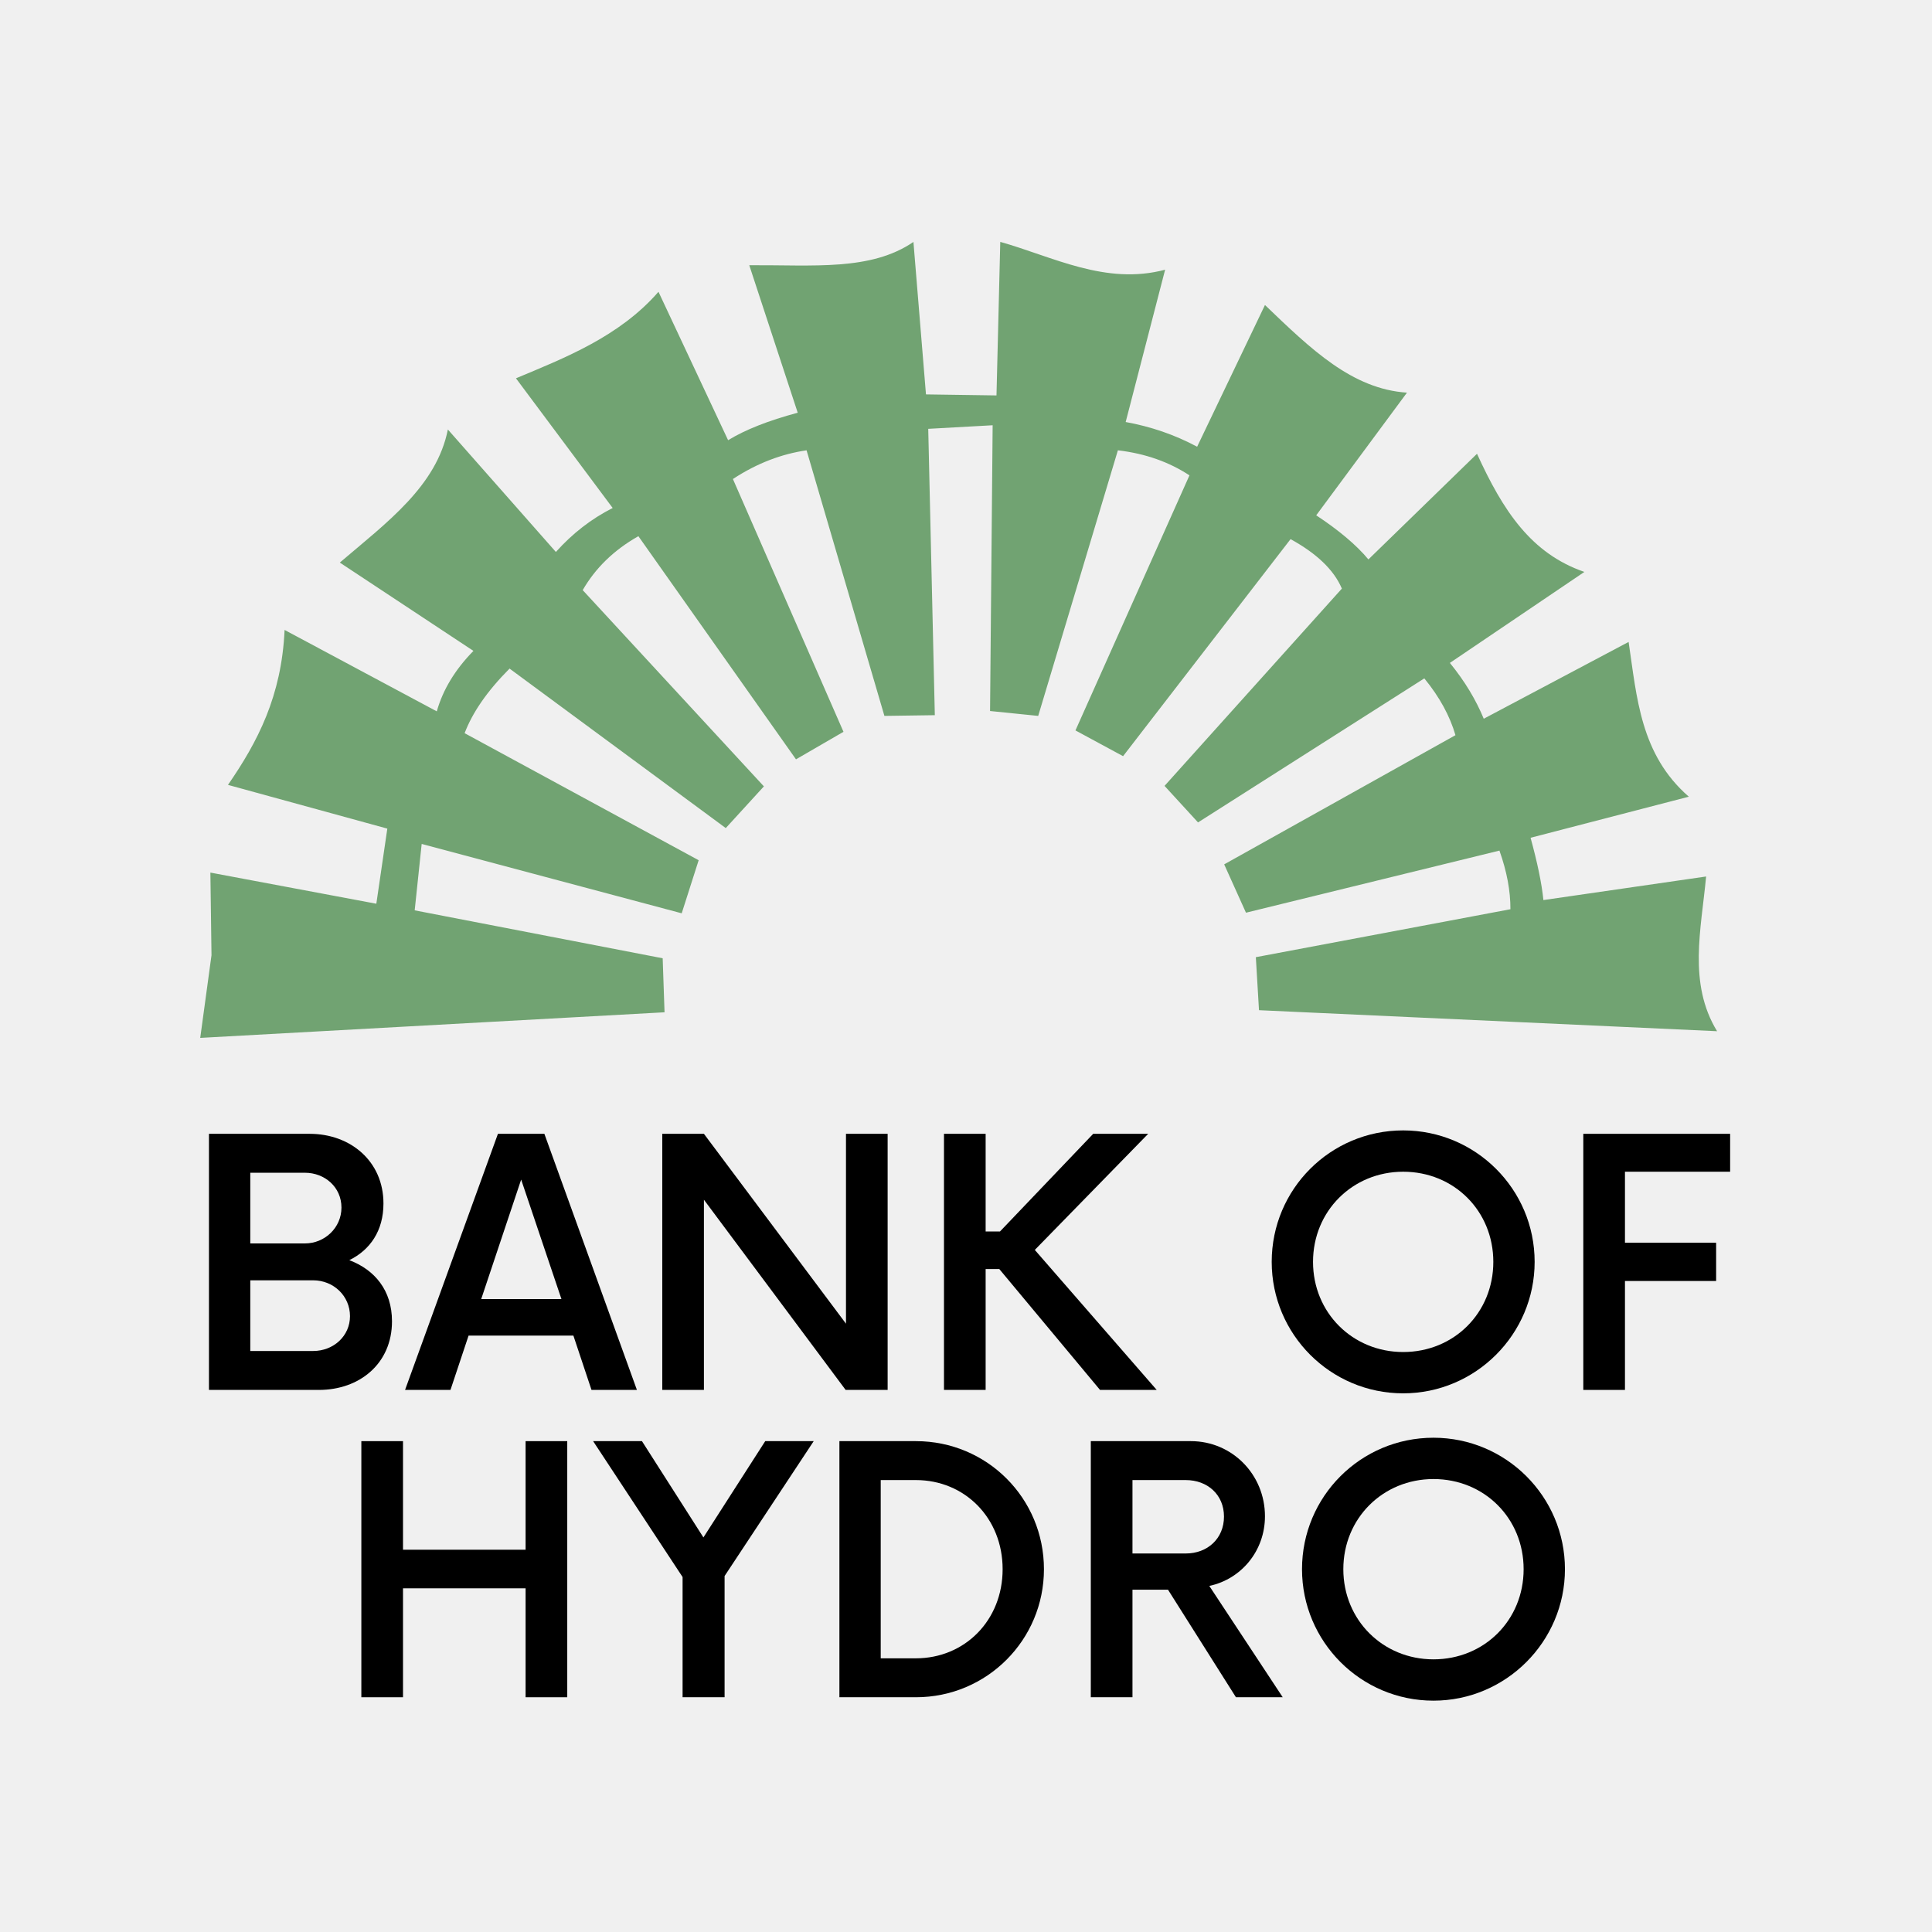
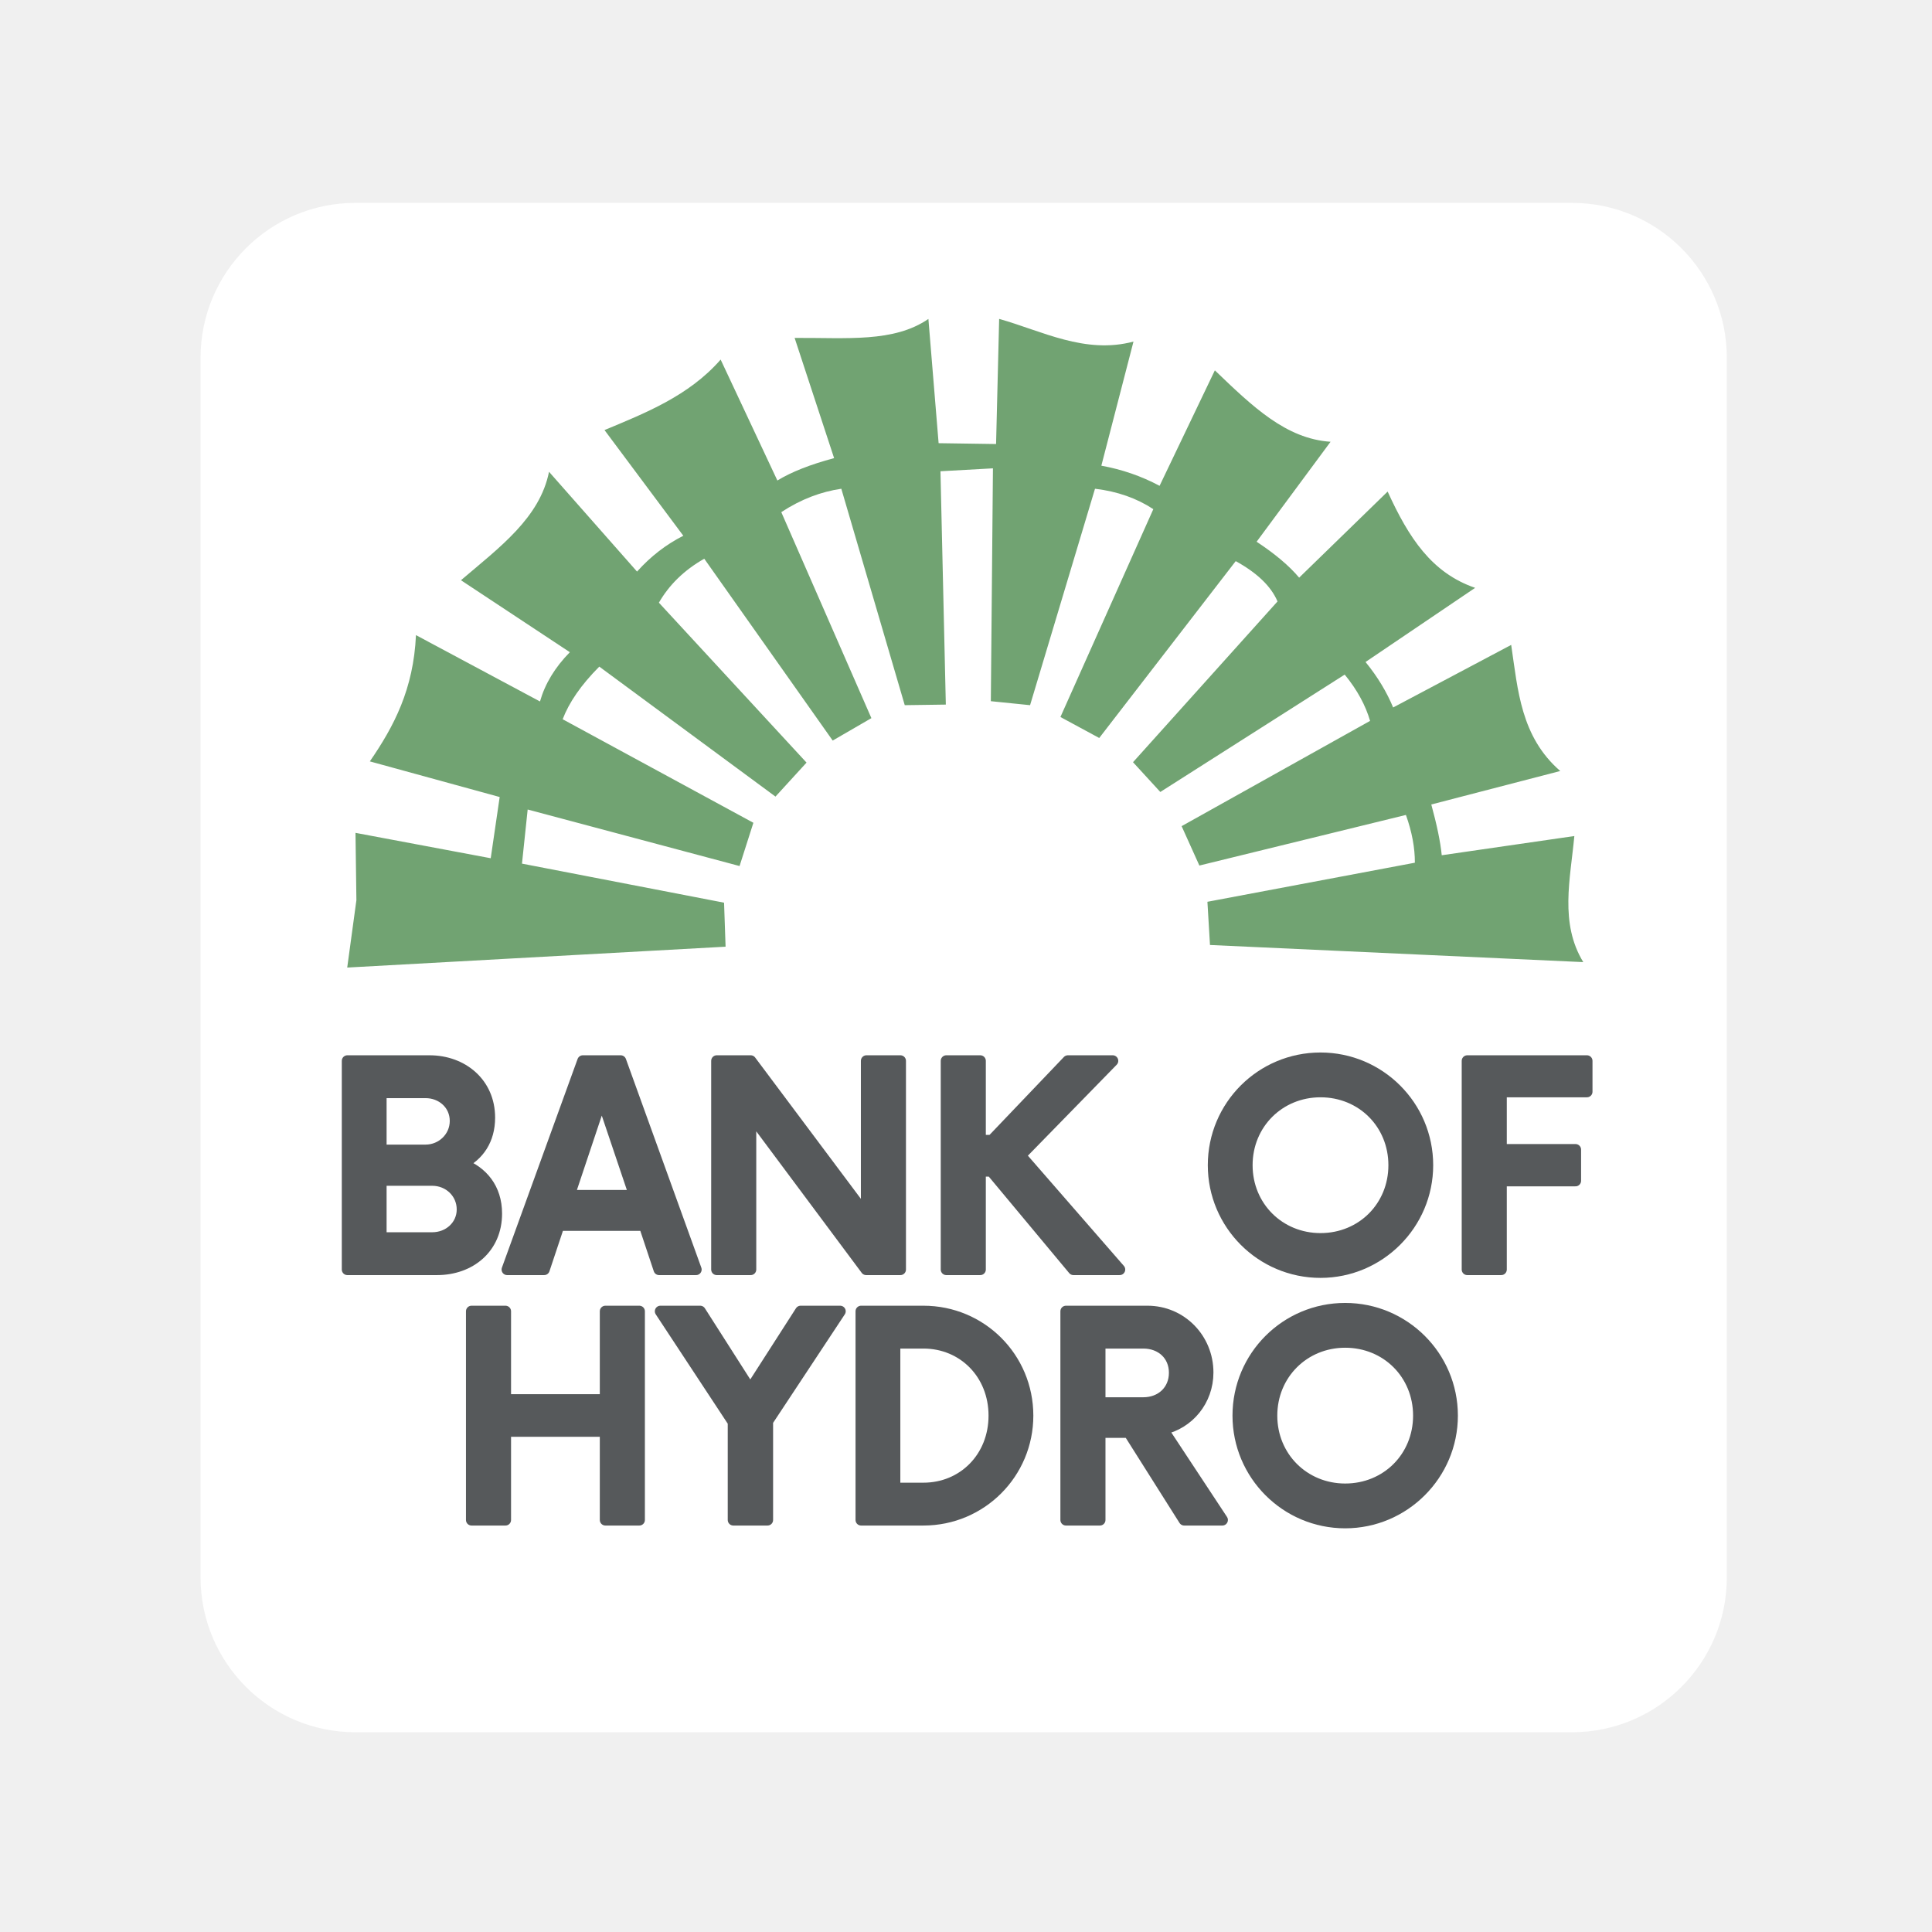
<svg xmlns="http://www.w3.org/2000/svg" width="100%" height="100%" viewBox="0 0 192 192" version="1.1" xml:space="preserve" style="fill-rule:evenodd;clip-rule:evenodd;stroke-linejoin:round;stroke-miterlimit:2;">
  <g id="bank_of_hydro" transform="matrix(1,0,0,1,225.0337,0)">
    <rect x="-225.034" y="0" width="191.85" height="192" style="fill:none;" />
-     <g transform="matrix(1.894041,0,0,1.894041,-415.7753,-96.05052)">
+     <g transform="matrix(1,0,0,1,-225.0337,0)">
+       <path d="M171.609,35.549L171.609,156.761C171.609,165.254 164.714,172.149 156.221,172.149L35.319,172.149C26.827,172.149 19.932,165.254 19.932,156.761L19.932,35.549C19.932,27.056 26.827,20.162 35.319,20.162L156.221,20.162C164.714,20.162 171.609,27.056 171.609,35.549Z" style="fill:white;" />
+     </g>
+     <g transform="matrix(1.543417,0,0,1.543417,-362.8675,-64.6628)">
      <g transform="matrix(17.91667,0,0,17.91667,110.1834,123.6401)">
-         <path d="M0.494,-0.38C0.555,-0.41 0.594,-0.466 0.594,-0.546C0.594,-0.67 0.497,-0.75 0.378,-0.75L0.083,-0.75L0.083,-0L0.405,-0C0.524,-0 0.619,-0.077 0.619,-0.201C0.619,-0.292 0.568,-0.352 0.494,-0.38ZM0.471,-0.534C0.471,-0.475 0.422,-0.429 0.364,-0.429L0.204,-0.429L0.204,-0.636L0.364,-0.636C0.422,-0.636 0.471,-0.594 0.471,-0.534ZM0.388,-0.114L0.204,-0.114L0.204,-0.321L0.388,-0.321C0.448,-0.321 0.496,-0.275 0.496,-0.216C0.496,-0.158 0.448,-0.114 0.388,-0.114Z" style="fill-rule:nonzero;" />
+         <path d="M0.494,-0.38C0.555,-0.41 0.594,-0.466 0.594,-0.546C0.594,-0.67 0.497,-0.75 0.378,-0.75L0.083,-0.75L0.083,-0L0.405,-0C0.524,-0 0.619,-0.077 0.619,-0.201C0.619,-0.292 0.568,-0.352 0.494,-0.38ZM0.471,-0.534C0.471,-0.475 0.422,-0.429 0.364,-0.429L0.204,-0.429L0.204,-0.636L0.364,-0.636C0.422,-0.636 0.471,-0.594 0.471,-0.534ZM0.388,-0.114L0.204,-0.114L0.204,-0.321L0.388,-0.321C0.448,-0.321 0.496,-0.275 0.496,-0.216C0.496,-0.158 0.448,-0.114 0.388,-0.114Z" style="fill:rgb(86,89,91);fill-rule:nonzero;stroke:rgb(86,89,91);stroke-width:0.04px;" />
      </g>
      <g transform="matrix(17.91667,0,0,17.91667,122.1204,123.6401)">
-         <path d="M0.537,-0L0.67,-0L0.399,-0.75L0.263,-0.75L-0.009,-0L0.124,-0L0.177,-0.159L0.484,-0.159L0.537,-0ZM0.214,-0.266L0.331,-0.616L0.449,-0.266L0.214,-0.266Z" style="fill-rule:nonzero;" />
+         <path d="M0.537,-0L0.67,-0L0.399,-0.75L0.263,-0.75L-0.009,-0L0.124,-0L0.177,-0.159L0.484,-0.159L0.537,-0ZM0.214,-0.266L0.331,-0.616L0.449,-0.266L0.214,-0.266Z" style="fill:rgb(86,89,91);fill-rule:nonzero;stroke:rgb(86,89,91);stroke-width:0.04px;" />
      </g>
      <g transform="matrix(17.91667,0,0,17.91667,133.9678,123.6401)">
-         <path d="M0.621,-0.75L0.621,-0.194L0.205,-0.75L0.083,-0.75L0.083,-0L0.205,-0L0.205,-0.557L0.62,-0L0.743,-0L0.743,-0.75L0.621,-0.75Z" style="fill-rule:nonzero;" />
+         <path d="M0.621,-0.75L0.621,-0.194L0.205,-0.75L0.083,-0.75L0.083,-0L0.205,-0L0.205,-0.557L0.62,-0L0.743,-0L0.743,-0.75L0.621,-0.75Z" style="fill:rgb(86,89,91);fill-rule:nonzero;stroke:rgb(86,89,91);stroke-width:0.04px;" />
      </g>
      <g transform="matrix(17.91667,0,0,17.91667,148.749,123.6401)">
-         <path d="M0.54,-0L0.706,-0L0.349,-0.41L0.681,-0.75L0.52,-0.75L0.247,-0.464L0.205,-0.464L0.205,-0.75L0.083,-0.75L0.083,-0L0.205,-0L0.205,-0.354L0.245,-0.354L0.54,-0Z" style="fill-rule:nonzero;" />
+         <path d="M0.54,-0L0.706,-0L0.349,-0.41L0.681,-0.75L0.52,-0.75L0.247,-0.464L0.205,-0.464L0.205,-0.75L0.083,-0.75L0.083,-0L0.205,-0L0.205,-0.354L0.245,-0.354L0.54,-0Z" style="fill:rgb(86,89,91);fill-rule:nonzero;stroke:rgb(86,89,91);stroke-width:0.04px;" />
      </g>
      <g transform="matrix(17.91667,0,0,17.91667,166.4641,123.6401)">
-         <path d="M0.439,0.01C0.651,0.01 0.824,-0.163 0.824,-0.375C0.824,-0.588 0.651,-0.76 0.439,-0.76C0.226,-0.76 0.054,-0.588 0.054,-0.375C0.054,-0.163 0.226,0.01 0.439,0.01ZM0.439,-0.111C0.291,-0.111 0.175,-0.226 0.175,-0.375C0.175,-0.524 0.291,-0.639 0.439,-0.639C0.588,-0.639 0.703,-0.524 0.703,-0.375C0.703,-0.226 0.588,-0.111 0.439,-0.111Z" style="fill-rule:nonzero;" />
+         <path d="M0.439,0.01C0.651,0.01 0.824,-0.163 0.824,-0.375C0.824,-0.588 0.651,-0.76 0.439,-0.76C0.226,-0.76 0.054,-0.588 0.054,-0.375C0.054,-0.163 0.226,0.01 0.439,0.01ZM0.439,-0.111C0.291,-0.111 0.175,-0.226 0.175,-0.375C0.175,-0.524 0.291,-0.639 0.439,-0.639C0.588,-0.639 0.703,-0.524 0.703,-0.375C0.703,-0.226 0.588,-0.111 0.439,-0.111Z" style="fill:rgb(86,89,91);fill-rule:nonzero;stroke:rgb(86,89,91);stroke-width:0.04px;" />
      </g>
      <g transform="matrix(17.91667,0,0,17.91667,182.186,123.6401)">
-         <path d="M0.519,-0.639L0.519,-0.75L0.089,-0.75L0.089,-0L0.211,-0L0.211,-0.319L0.478,-0.319L0.478,-0.431L0.211,-0.431L0.211,-0.639L0.519,-0.639Z" style="fill-rule:nonzero;" />
+         <path d="M0.519,-0.639L0.519,-0.75L0.089,-0.75L0.089,-0L0.211,-0L0.211,-0.319L0.478,-0.319L0.478,-0.431L0.211,-0.431L0.211,-0.639L0.519,-0.639Z" style="fill:rgb(86,89,91);fill-rule:nonzero;stroke:rgb(86,89,91);stroke-width:0.04px;" />
      </g>
      <g transform="matrix(17.91667,0,0,17.91667,118.1787,139.7651)">
-         <path d="M0.564,-0.75L0.564,-0.432L0.205,-0.432L0.205,-0.75L0.083,-0.75L0.083,-0L0.205,-0L0.205,-0.319L0.564,-0.319L0.564,-0L0.686,-0L0.686,-0.75L0.564,-0.75Z" style="fill-rule:nonzero;" />
+         <path d="M0.564,-0.75L0.564,-0.432L0.205,-0.432L0.205,-0.75L0.083,-0.75L0.083,-0L0.205,-0L0.205,-0.319L0.564,-0.319L0.564,-0L0.686,-0L0.686,-0.75L0.564,-0.75Z" style="fill:rgb(86,89,91);fill-rule:nonzero;stroke:rgb(86,89,91);stroke-width:0.04px;" />
      </g>
      <g transform="matrix(17.91667,0,0,17.91667,131.9522,139.7651)">
-         <path d="M0.639,-0.75L0.497,-0.75L0.316,-0.468L0.136,-0.75L-0.007,-0.75L0.255,-0.352L0.255,-0L0.378,-0L0.378,-0.355L0.639,-0.75Z" style="fill-rule:nonzero;" />
+         <path d="M0.639,-0.75L0.497,-0.75L0.316,-0.468L0.136,-0.75L-0.007,-0.75L0.255,-0.352L0.255,-0L0.378,-0L0.378,-0.355L0.639,-0.75Z" style="fill:rgb(86,89,91);fill-rule:nonzero;stroke:rgb(86,89,91);stroke-width:0.04px;" />
      </g>
      <g transform="matrix(17.91667,0,0,17.91667,143.2621,139.7651)">
-         <path d="M0.083,-0L0.307,-0C0.515,-0 0.682,-0.168 0.682,-0.375C0.682,-0.583 0.515,-0.75 0.307,-0.75L0.083,-0.75L0.083,-0ZM0.204,-0.114L0.204,-0.636L0.307,-0.636C0.45,-0.636 0.561,-0.525 0.561,-0.375C0.561,-0.225 0.45,-0.114 0.307,-0.114L0.204,-0.114Z" style="fill-rule:nonzero;" />
+         <path d="M0.083,-0L0.307,-0C0.515,-0 0.682,-0.168 0.682,-0.375C0.682,-0.583 0.515,-0.75 0.307,-0.75L0.083,-0.75L0.083,-0ZM0.204,-0.114L0.204,-0.636L0.307,-0.636C0.45,-0.636 0.561,-0.525 0.561,-0.375C0.561,-0.225 0.45,-0.114 0.307,-0.114L0.204,-0.114Z" style="fill:rgb(86,89,91);fill-rule:nonzero;stroke:rgb(86,89,91);stroke-width:0.04px;" />
      </g>
      <g transform="matrix(17.91667,0,0,17.91667,156.4532,139.7651)">
-         <path d="M0.43,-0.326C0.524,-0.346 0.593,-0.429 0.593,-0.53C0.593,-0.652 0.497,-0.75 0.376,-0.75L0.083,-0.75L0.083,-0L0.205,-0L0.205,-0.315L0.309,-0.315L0.508,-0L0.645,-0L0.43,-0.326ZM0.205,-0.421L0.205,-0.636L0.361,-0.636C0.425,-0.636 0.473,-0.593 0.473,-0.529C0.473,-0.465 0.425,-0.421 0.361,-0.421L0.205,-0.421Z" style="fill-rule:nonzero;" />
+         <path d="M0.43,-0.326C0.524,-0.346 0.593,-0.429 0.593,-0.53C0.593,-0.652 0.497,-0.75 0.376,-0.75L0.083,-0.75L0.083,-0L0.205,-0L0.205,-0.315L0.309,-0.315L0.508,-0L0.645,-0L0.43,-0.326ZM0.205,-0.421L0.205,-0.636L0.361,-0.636C0.425,-0.636 0.473,-0.593 0.473,-0.529C0.473,-0.465 0.425,-0.421 0.361,-0.421L0.205,-0.421Z" style="fill:rgb(86,89,91);fill-rule:nonzero;stroke:rgb(86,89,91);stroke-width:0.04px;" />
      </g>
      <g transform="matrix(17.91667,0,0,17.91667,168.0542,139.7651)">
-         <path d="M0.439,0.01C0.651,0.01 0.824,-0.163 0.824,-0.375C0.824,-0.588 0.651,-0.76 0.439,-0.76C0.226,-0.76 0.054,-0.588 0.054,-0.375C0.054,-0.163 0.226,0.01 0.439,0.01ZM0.439,-0.111C0.291,-0.111 0.175,-0.226 0.175,-0.375C0.175,-0.524 0.291,-0.639 0.439,-0.639C0.588,-0.639 0.703,-0.524 0.703,-0.375C0.703,-0.226 0.588,-0.111 0.439,-0.111Z" style="fill-rule:nonzero;" />
+         <path d="M0.439,0.01C0.651,0.01 0.824,-0.163 0.824,-0.375C0.824,-0.588 0.651,-0.76 0.439,-0.76C0.226,-0.76 0.054,-0.588 0.054,-0.375C0.054,-0.163 0.226,0.01 0.439,0.01ZM0.439,-0.111C0.291,-0.111 0.175,-0.226 0.175,-0.375C0.175,-0.524 0.291,-0.639 0.439,-0.639C0.588,-0.639 0.703,-0.524 0.703,-0.375C0.703,-0.226 0.588,-0.111 0.439,-0.111Z" style="fill:rgb(86,89,91);fill-rule:nonzero;stroke:rgb(86,89,91);stroke-width:0.04px;" />
      </g>
    </g>
-     <g transform="matrix(0.122959,0,0,0.122959,-401.9466,-107.1475)">
+     <g transform="matrix(0.100197,0,0,0.100197,-350.9054,-75.20829)">
      <path d="M1600.627,1710.262L1975.894,1689.567L1974.394,1645.914L1773.961,1607.175L1779.606,1553.497L1989.768,1609.569L2003.474,1566.666L1814.312,1463.979C1820.563,1447.556 1832.256,1430.226 1850.637,1411.781L2025.382,1540.687L2056.194,1506.982L1909.753,1348.362C1919.835,1330.88 1934.565,1316.187 1954.755,1304.771L2082.138,1485.124L2120.522,1462.875L2031.155,1258.566C2050.999,1245.545 2070.843,1238.271 2090.687,1235.359L2153.6,1450.015L2194.345,1449.441L2189.02,1218.006L2241.079,1215.114L2238.985,1446.067L2277.903,1450.022L2342.305,1235.359C2364.668,1237.998 2383.85,1244.878 2400.148,1255.604L2308.011,1461.755L2346.5,1482.569L2481.869,1307.154C2502.565,1318.517 2516.787,1331.729 2523.331,1347.135L2380.01,1506.586L2407.074,1536.108L2589.966,1419.694C2602.507,1434.995 2610.686,1450.297 2615.14,1465.598L2428.215,1570.008L2445.826,1609.077L2650.678,1558.888C2656.687,1575.699 2659.619,1591.484 2659.563,1606.273L2453.798,1645.025L2456.35,1687.874L2826.584,1704.862C2802.969,1666.115 2813.743,1622.604 2817.729,1579.814L2686.217,1598.869C2684.872,1585.252 2681.24,1568.205 2675.852,1548.522L2803.748,1515.321C2764.582,1481.242 2761.777,1435.259 2755.089,1390.236L2638.003,1452.307C2631.793,1437.27 2622.901,1422.233 2610.626,1407.196L2719.343,1333.65C2676.296,1318.834 2653.585,1284.27 2632.556,1238.162L2544.784,1323.549C2534.861,1311.668 2520.61,1299.786 2502.6,1287.904L2575.94,1188.766C2531.603,1185.805 2498.612,1153.85 2461.175,1117.929L2406.349,1232.463C2388.127,1222.719 2368.841,1216.169 2348.598,1212.49L2380.476,1089.396C2332.328,1102.214 2289.679,1078.828 2247.243,1066.902L2244.185,1191.001L2187.192,1190.172L2177.06,1066.951C2142.535,1090.533 2096.46,1085.452 2044.375,1085.762L2083.537,1204.98C2059.689,1211.365 2041.007,1218.784 2027.267,1227.192L1970.998,1107.248C1939.482,1143.467 1895.225,1160.685 1855.812,1177.161L1933.978,1281.981C1916.635,1290.765 1901.373,1302.67 1888.074,1317.52L1800.782,1218.54C1791.634,1264.249 1751.859,1293.353 1713.442,1326.096L1821.438,1397.482C1806.437,1412.745 1796.715,1429.063 1791.822,1446.348L1668.811,1380.542C1666.384,1434.142 1647.037,1470.974 1623.058,1505.775L1751.841,1541.118L1742.957,1601.831L1608.834,1576.657L1609.732,1643.436L1600.627,1710.262Z" style="fill:rgb(113,163,114);" />
    </g>
  </g>
</svg>
